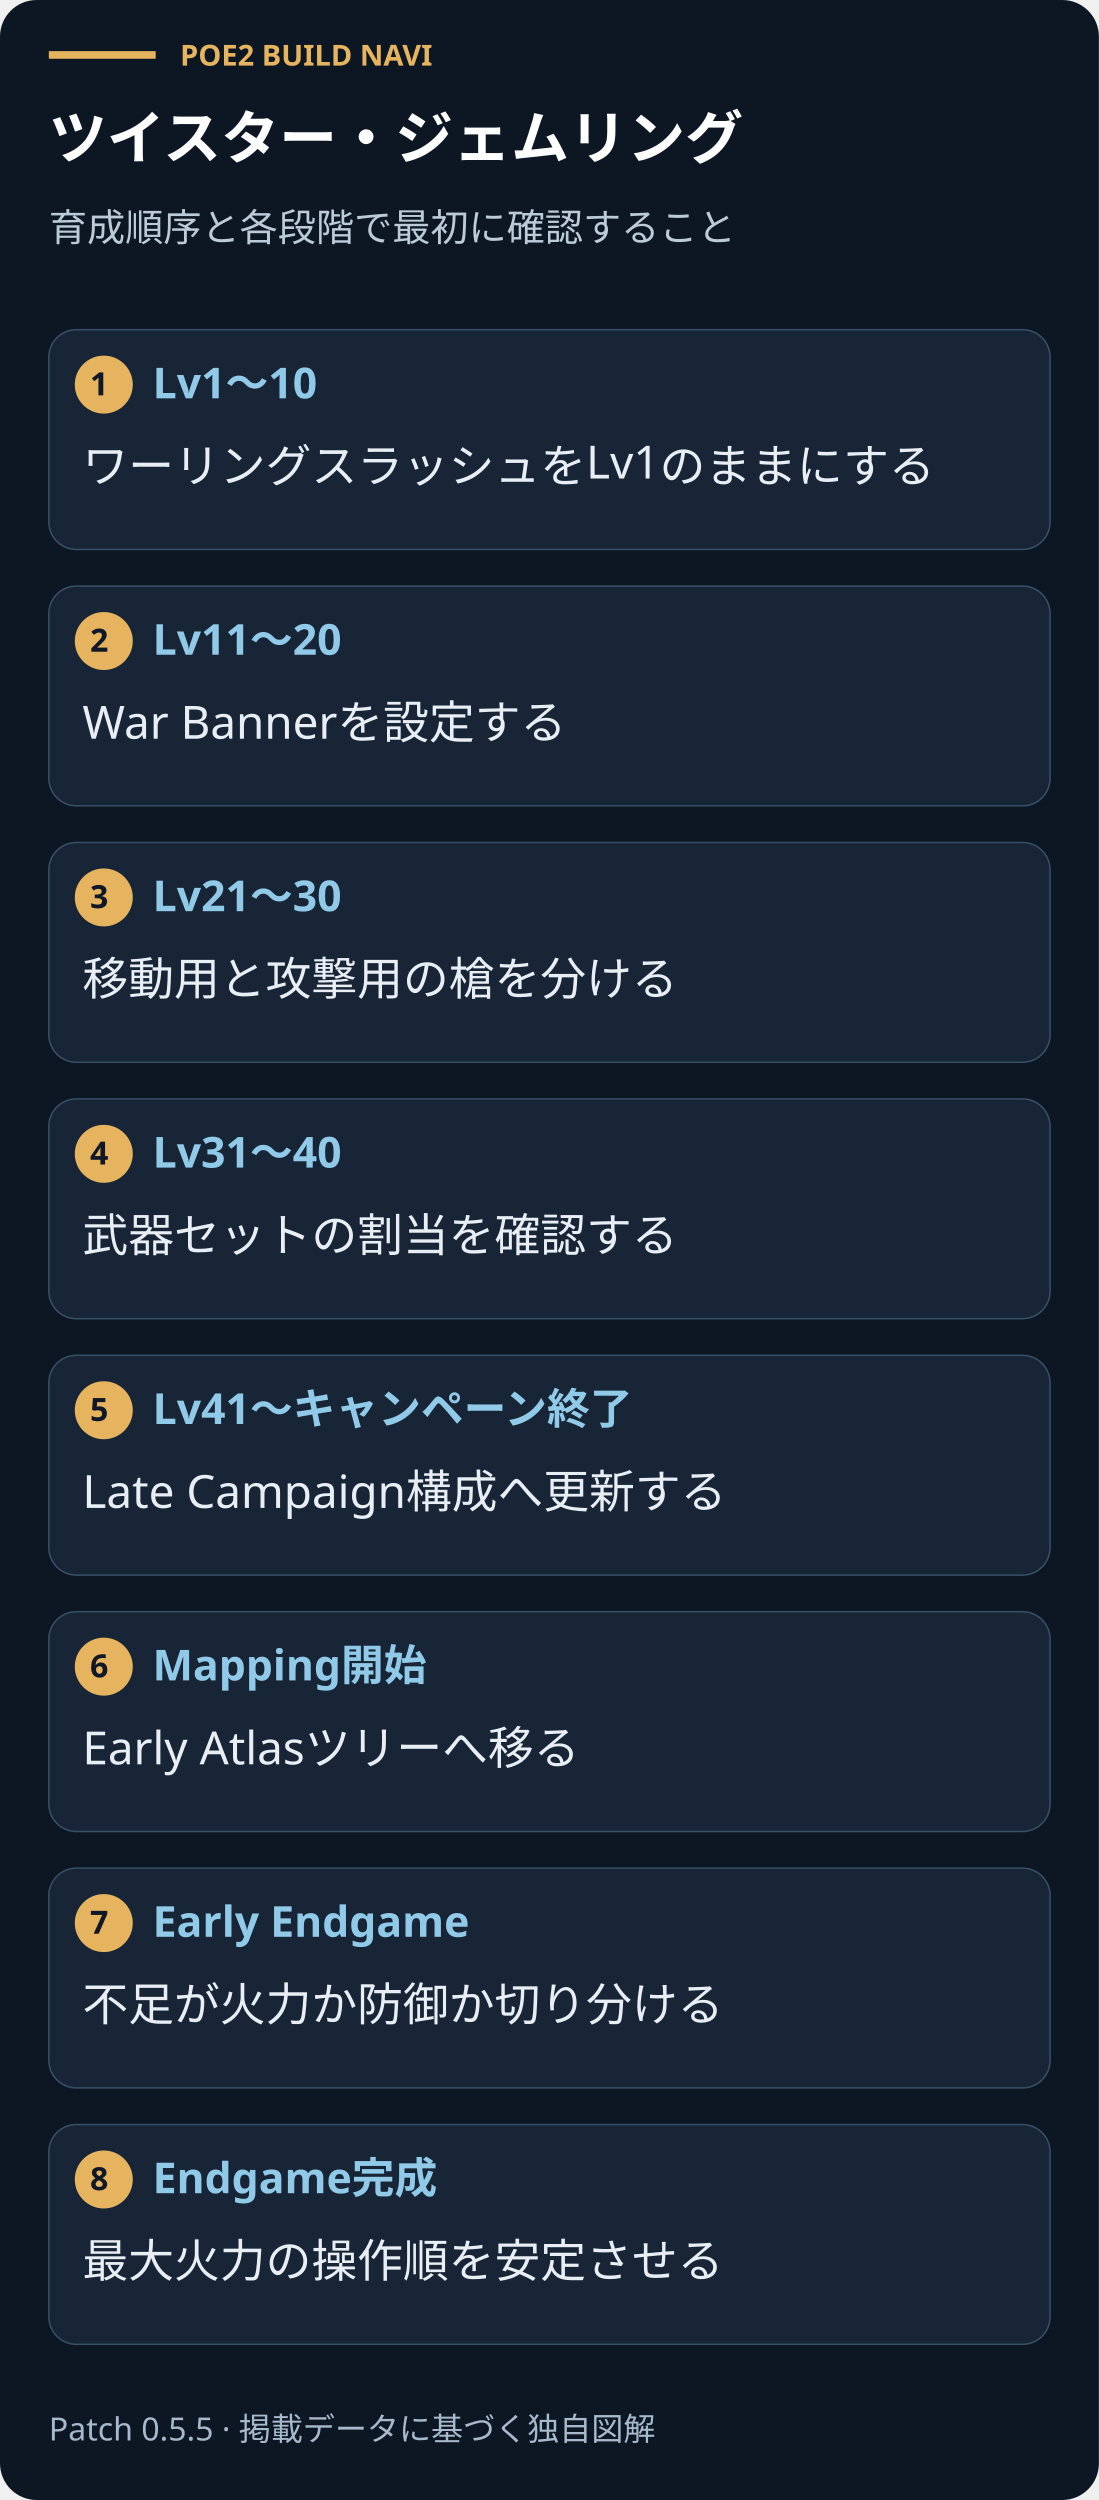
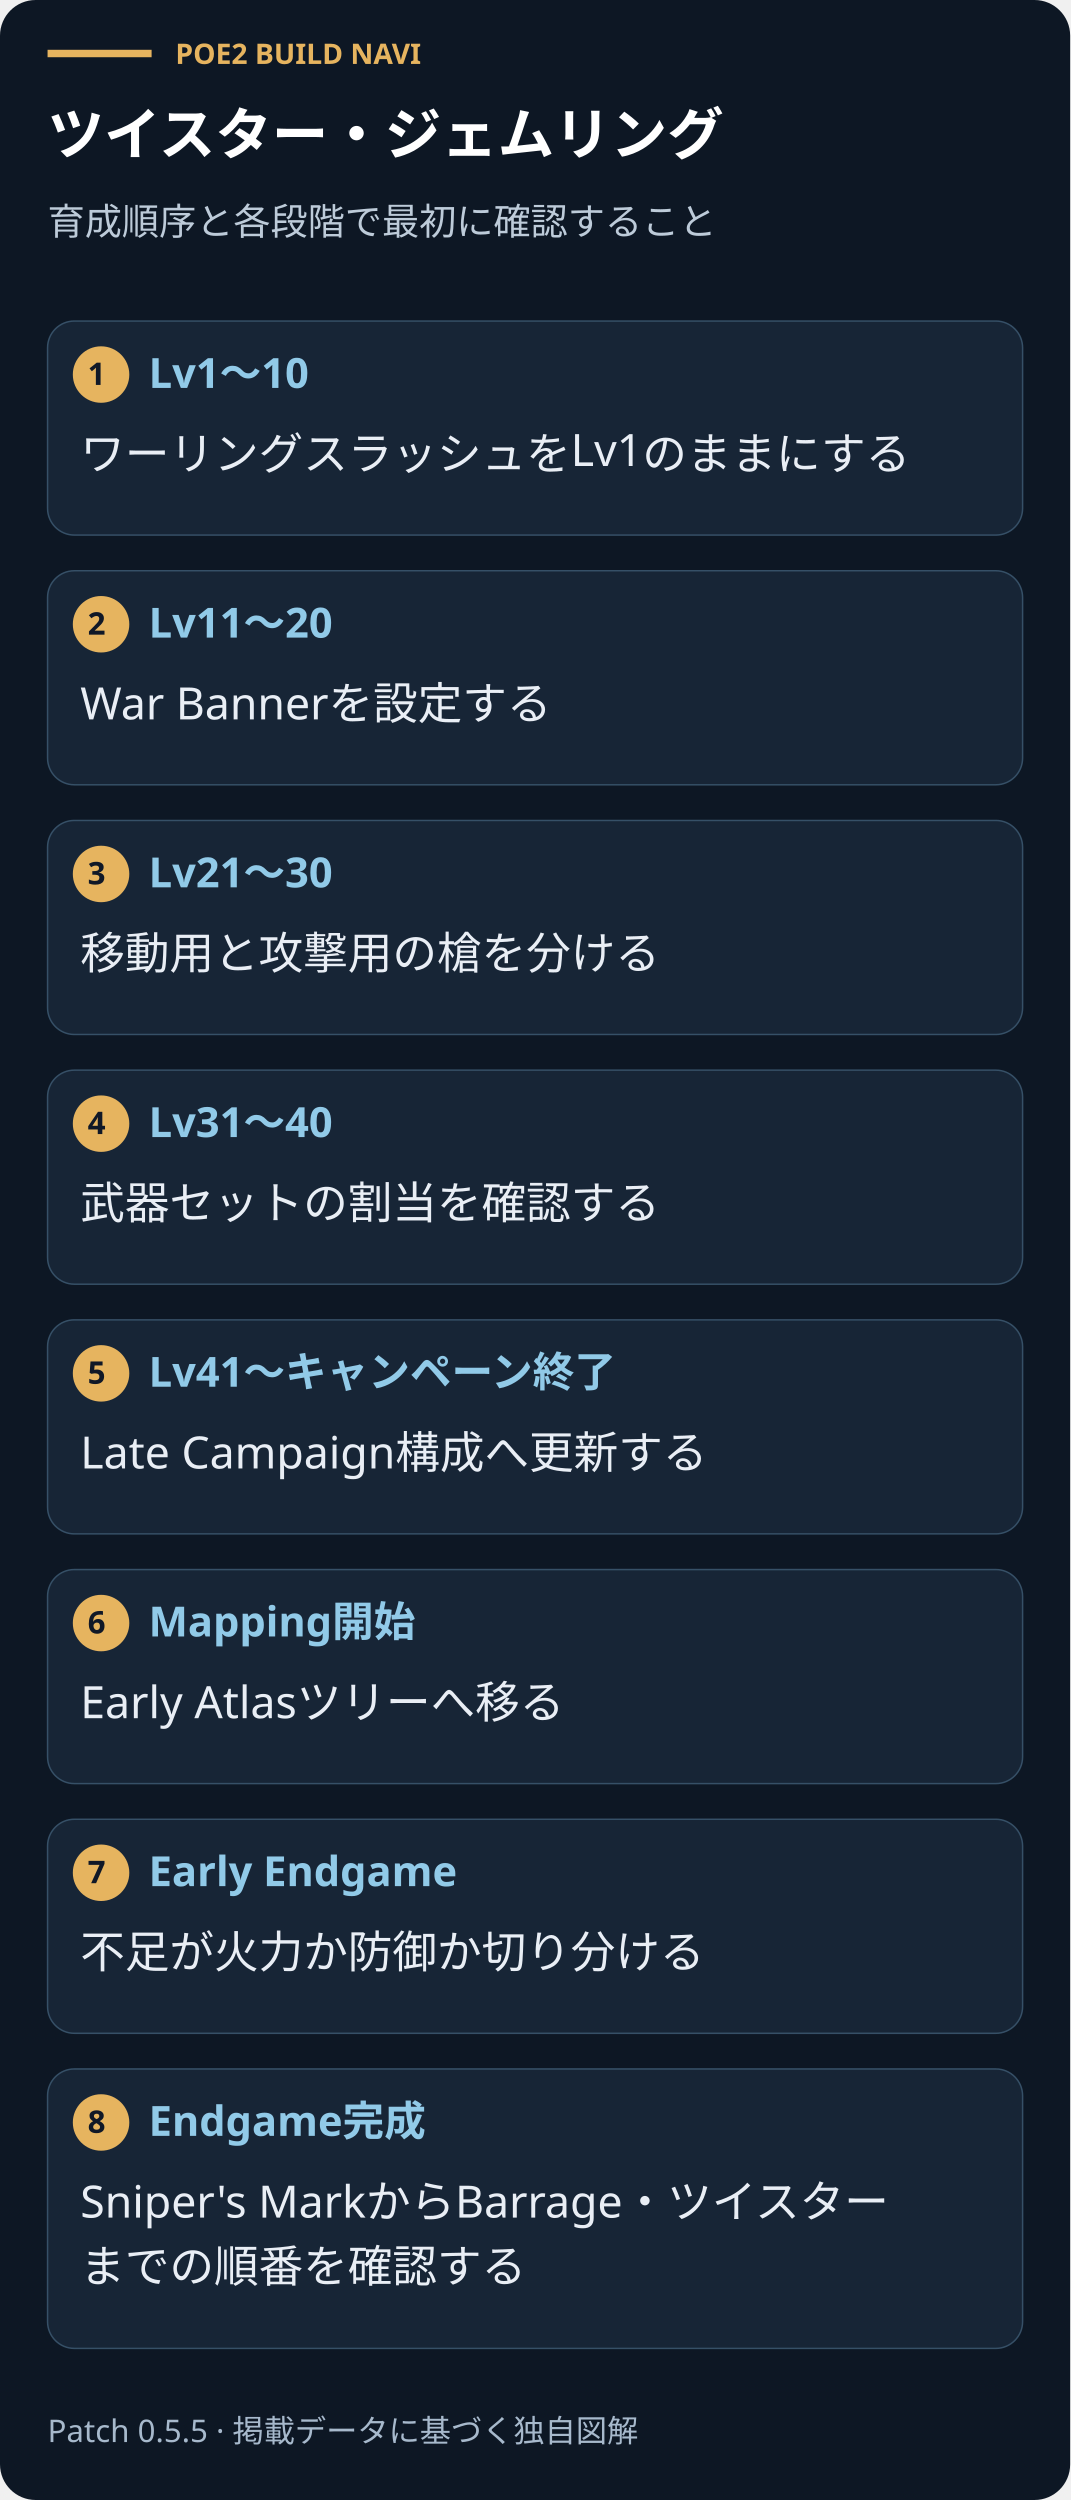
- <svg xmlns="http://www.w3.org/2000/svg" width="720" height="1638" viewBox="0 0 720 1638" role="img" aria-labelledby="title desc">
+ <svg xmlns="http://www.w3.org/2000/svg" width="720" height="1682" viewBox="0 0 720 1682" role="img" aria-labelledby="title desc">
  <g font-family="sans-serif">
-     <rect width="720" height="1638" rx="24" fill="#0d1724" />
+     <rect width="720" height="1682" rx="24" fill="#0d1724" />
    <path d="M32 36h70" stroke="#e6b45f" stroke-width="5" />
    <text x="118" y="43" fill="#e6b45f" font-size="19" font-weight="700">
      <tspan x="118" dy="0">POE2 BUILD NAVI</tspan>
    </text>
    <text x="32" y="104" fill="#ffffff" font-size="38" font-weight="700">
      <tspan x="32" dy="0">ツイスター・ジェムリング</tspan>
    </text>
    <text x="32" y="158" fill="#bdcbd9" font-size="25" font-weight="400">
      <tspan x="32" dy="0">育成順序と各段階で最初に確認すること</tspan>
    </text>
    <rect x="32" y="216" width="656" height="144" rx="18" fill="#172536" stroke="#365067" />
    <circle cx="68" cy="252" r="19" fill="#e6b45f" />
    <text x="59" y="259" fill="#101827" font-size="21" font-weight="700">
      <tspan x="59" dy="0">1</tspan>
    </text>
    <text x="100" y="261" fill="#91cae8" font-size="28" font-weight="700">
      <tspan x="100" dy="0">Lv1〜10</tspan>
    </text>
    <text x="54" y="316" fill="#e9eef5" font-size="30" font-weight="400">
      <tspan x="54" dy="0">ワーリングスラッシュをLv1のままにする</tspan>
    </text>
    <rect x="32" y="384" width="656" height="144" rx="18" fill="#172536" stroke="#365067" />
    <circle cx="68" cy="420" r="19" fill="#e6b45f" />
    <text x="59" y="427" fill="#101827" font-size="21" font-weight="700">
      <tspan x="59" dy="0">2</tspan>
    </text>
    <text x="100" y="429" fill="#91cae8" font-size="28" font-weight="700">
      <tspan x="100" dy="0">Lv11〜20</tspan>
    </text>
    <text x="54" y="484" fill="#e9eef5" font-size="30" font-weight="400">
      <tspan x="54" dy="0">War Bannerを設定する</tspan>
    </text>
    <rect x="32" y="552" width="656" height="144" rx="18" fill="#172536" stroke="#365067" />
    <circle cx="68" cy="588" r="19" fill="#e6b45f" />
    <text x="59" y="595" fill="#101827" font-size="21" font-weight="700">
      <tspan x="59" dy="0">3</tspan>
    </text>
    <text x="100" y="597" fill="#91cae8" font-size="28" font-weight="700">
      <tspan x="100" dy="0">Lv21〜30</tspan>
    </text>
    <text x="54" y="652" fill="#e9eef5" font-size="30" font-weight="400">
      <tspan x="54" dy="0">移動用と攻撃用の槍を分ける</tspan>
    </text>
    <rect x="32" y="720" width="656" height="144" rx="18" fill="#172536" stroke="#365067" />
    <circle cx="68" cy="756" r="19" fill="#e6b45f" />
    <text x="59" y="763" fill="#101827" font-size="21" font-weight="700">
      <tspan x="59" dy="0">4</tspan>
    </text>
    <text x="100" y="765" fill="#91cae8" font-size="28" font-weight="700">
      <tspan x="100" dy="0">Lv31〜40</tspan>
    </text>
    <text x="54" y="820" fill="#e9eef5" font-size="30" font-weight="400">
      <tspan x="54" dy="0">武器セットの割当を確認する</tspan>
    </text>
    <rect x="32" y="888" width="656" height="144" rx="18" fill="#172536" stroke="#365067" />
    <circle cx="68" cy="924" r="19" fill="#e6b45f" />
    <text x="59" y="931" fill="#101827" font-size="21" font-weight="700">
      <tspan x="59" dy="0">5</tspan>
    </text>
    <text x="100" y="933" fill="#91cae8" font-size="28" font-weight="700">
      <tspan x="100" dy="0">Lv41〜キャンペーン終了</tspan>
    </text>
    <text x="54" y="988" fill="#e9eef5" font-size="30" font-weight="400">
      <tspan x="54" dy="0">Late Campaign構成へ更新する</tspan>
    </text>
    <rect x="32" y="1056" width="656" height="144" rx="18" fill="#172536" stroke="#365067" />
    <circle cx="68" cy="1092" r="19" fill="#e6b45f" />
    <text x="59" y="1099" fill="#101827" font-size="21" font-weight="700">
      <tspan x="59" dy="0">6</tspan>
    </text>
    <text x="100" y="1101" fill="#91cae8" font-size="28" font-weight="700">
      <tspan x="100" dy="0">Mapping開始</tspan>
    </text>
    <text x="54" y="1156" fill="#e9eef5" font-size="30" font-weight="400">
      <tspan x="54" dy="0">Early Atlasツリーへ移る</tspan>
    </text>
    <rect x="32" y="1224" width="656" height="144" rx="18" fill="#172536" stroke="#365067" />
    <circle cx="68" cy="1260" r="19" fill="#e6b45f" />
    <text x="59" y="1267" fill="#101827" font-size="21" font-weight="700">
      <tspan x="59" dy="0">7</tspan>
    </text>
    <text x="100" y="1269" fill="#91cae8" font-size="28" font-weight="700">
      <tspan x="100" dy="0">Early Endgame</tspan>
    </text>
    <text x="54" y="1324" fill="#e9eef5" font-size="30" font-weight="400">
      <tspan x="54" dy="0">不足が火力か防御か切り分ける</tspan>
    </text>
-     <rect x="32" y="1392" width="656" height="144" rx="18" fill="#172536" stroke="#365067" />
+     <rect x="32" y="1392" width="656" height="188" rx="18" fill="#172536" stroke="#365067" />
    <circle cx="68" cy="1428" r="19" fill="#e6b45f" />
    <text x="59" y="1435" fill="#101827" font-size="21" font-weight="700">
      <tspan x="59" dy="0">8</tspan>
    </text>
    <text x="100" y="1437" fill="#91cae8" font-size="28" font-weight="700">
      <tspan x="100" dy="0">Endgame完成</tspan>
    </text>
    <text x="54" y="1492" fill="#e9eef5" font-size="30" font-weight="400">
-       <tspan x="54" dy="0">最大火力の操作順を安定させる</tspan>
+       <tspan x="54" dy="0">Sniper's MarkからBarrage・ツイスター</tspan>
+       <tspan x="54" dy="43.5">までの順番を確認する</tspan>
    </text>
-     <text x="32" y="1599" fill="#a7b9cc" font-size="21" font-weight="400">
+     <text x="32" y="1643" fill="#a7b9cc" font-size="21" font-weight="400">
      <tspan x="32" dy="0">Patch 0.5.5 · 掲載データに基づく独自図解</tspan>
    </text>
  </g>
</svg>
